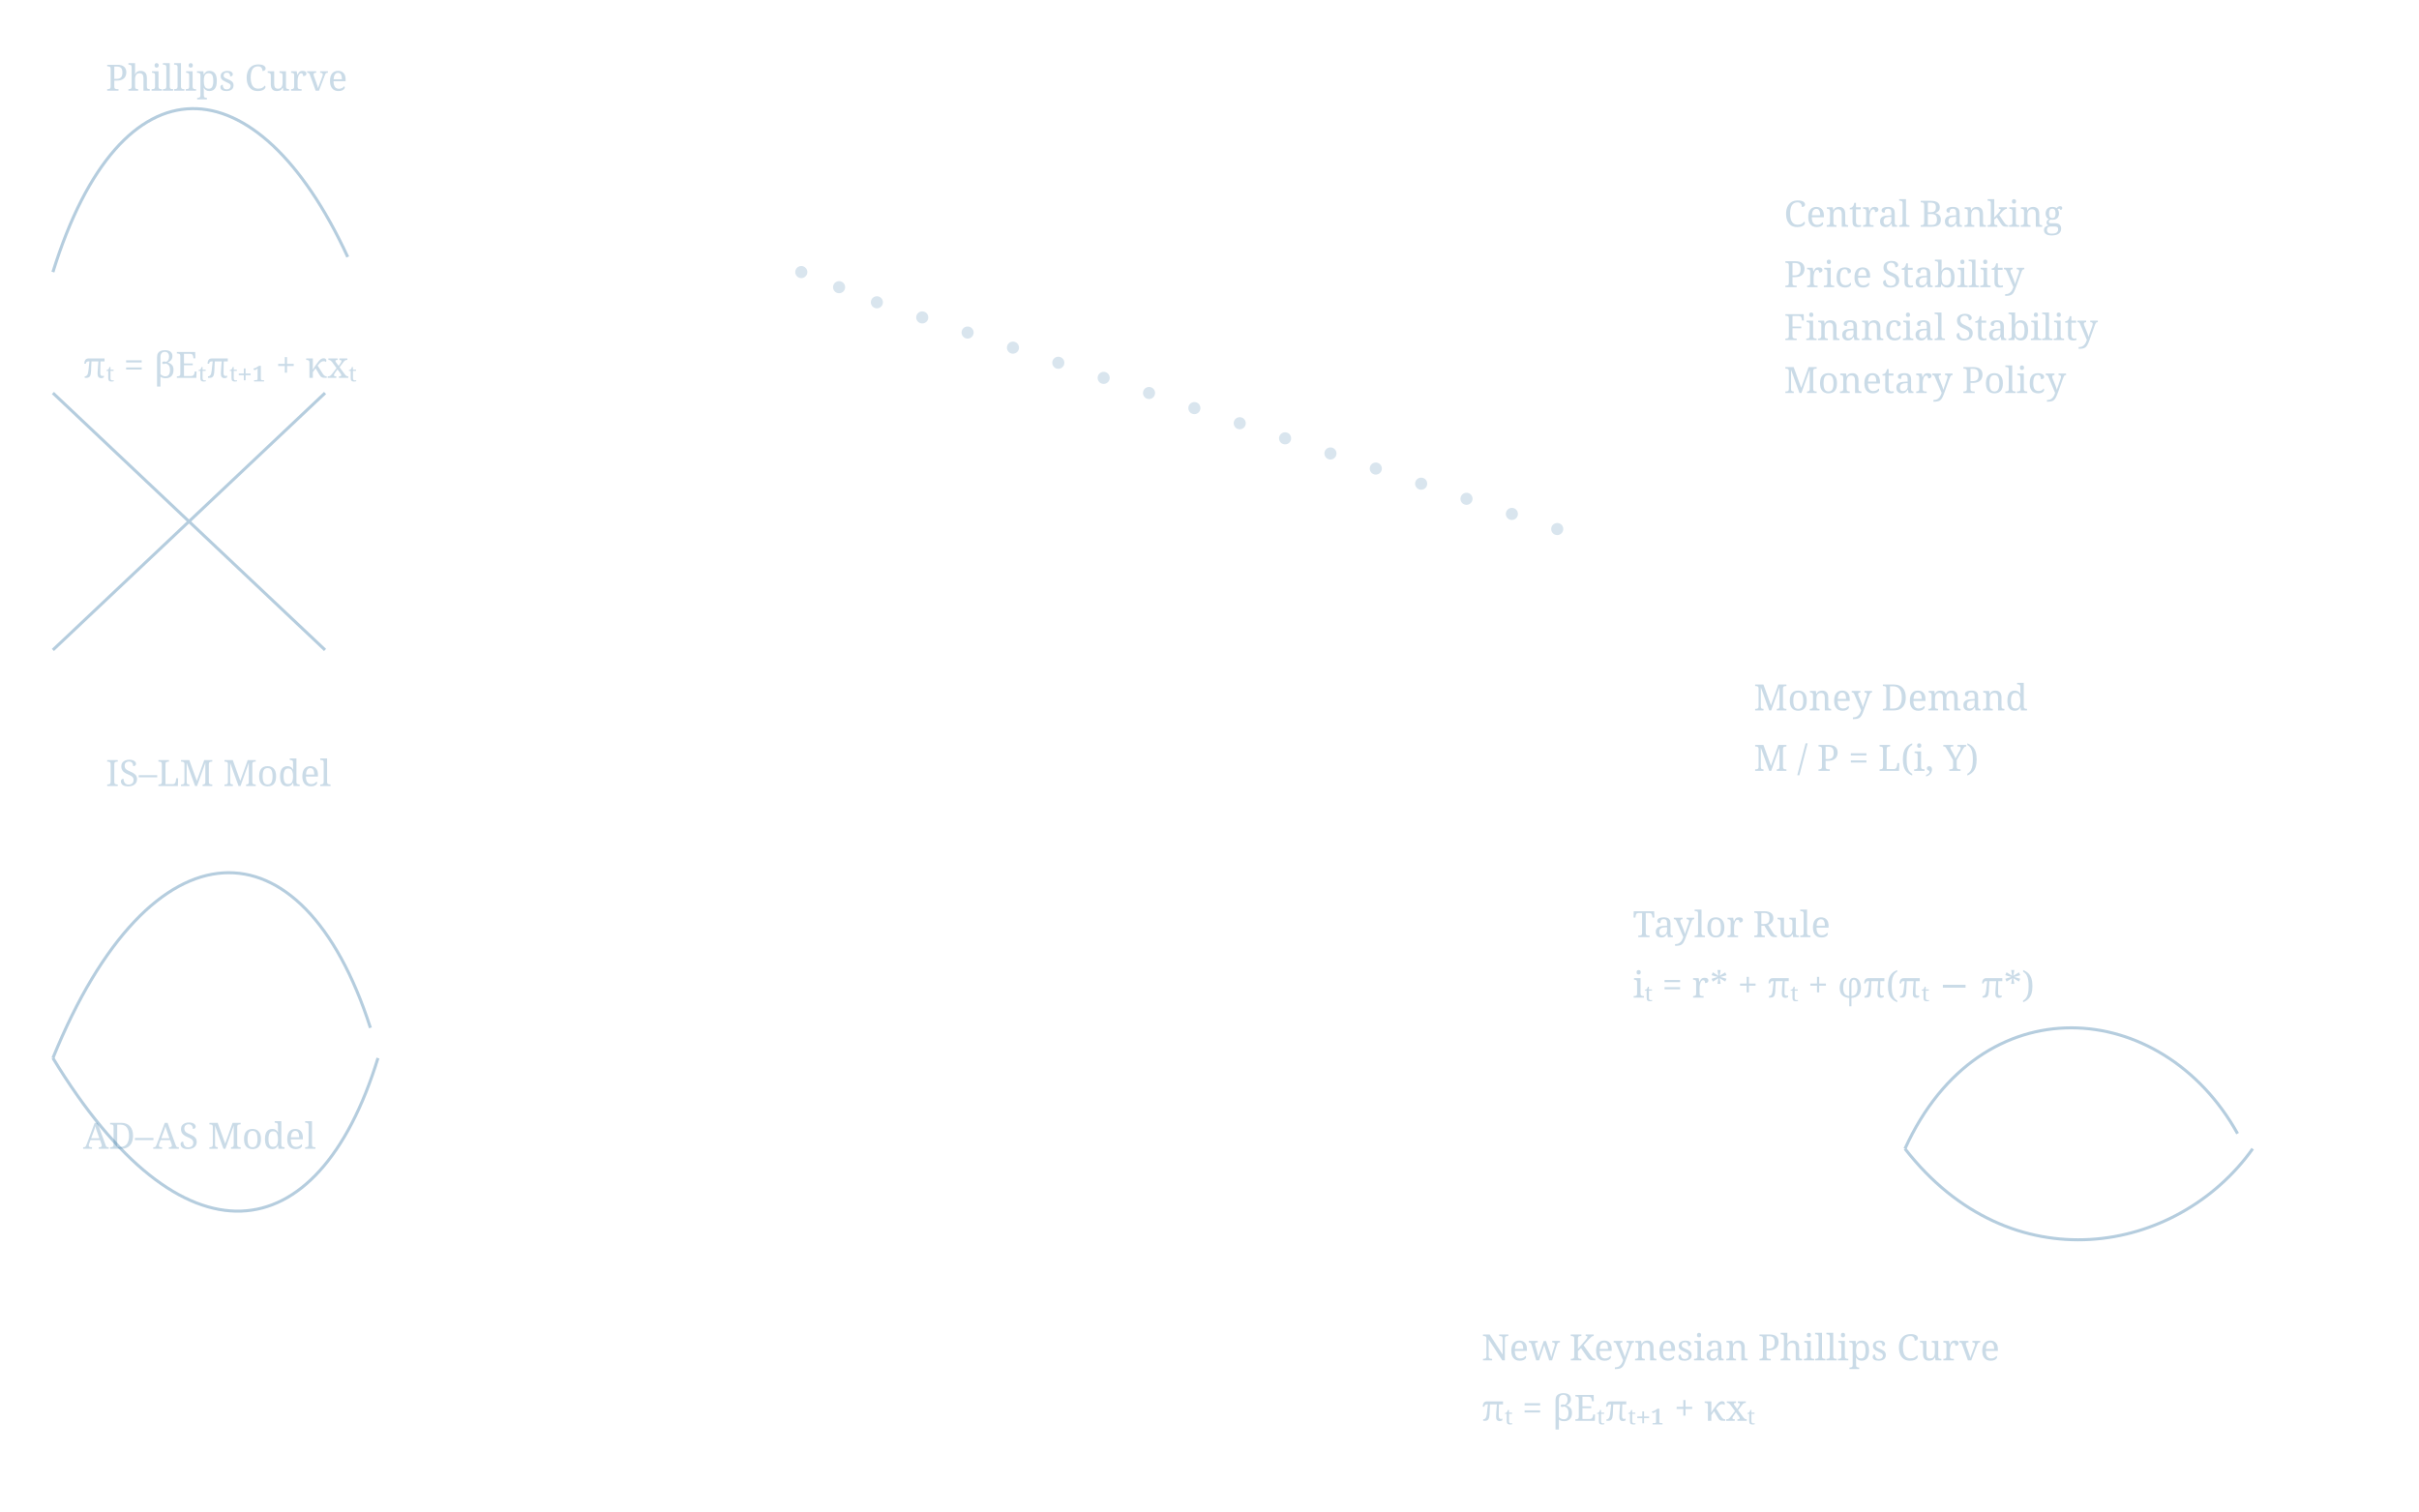
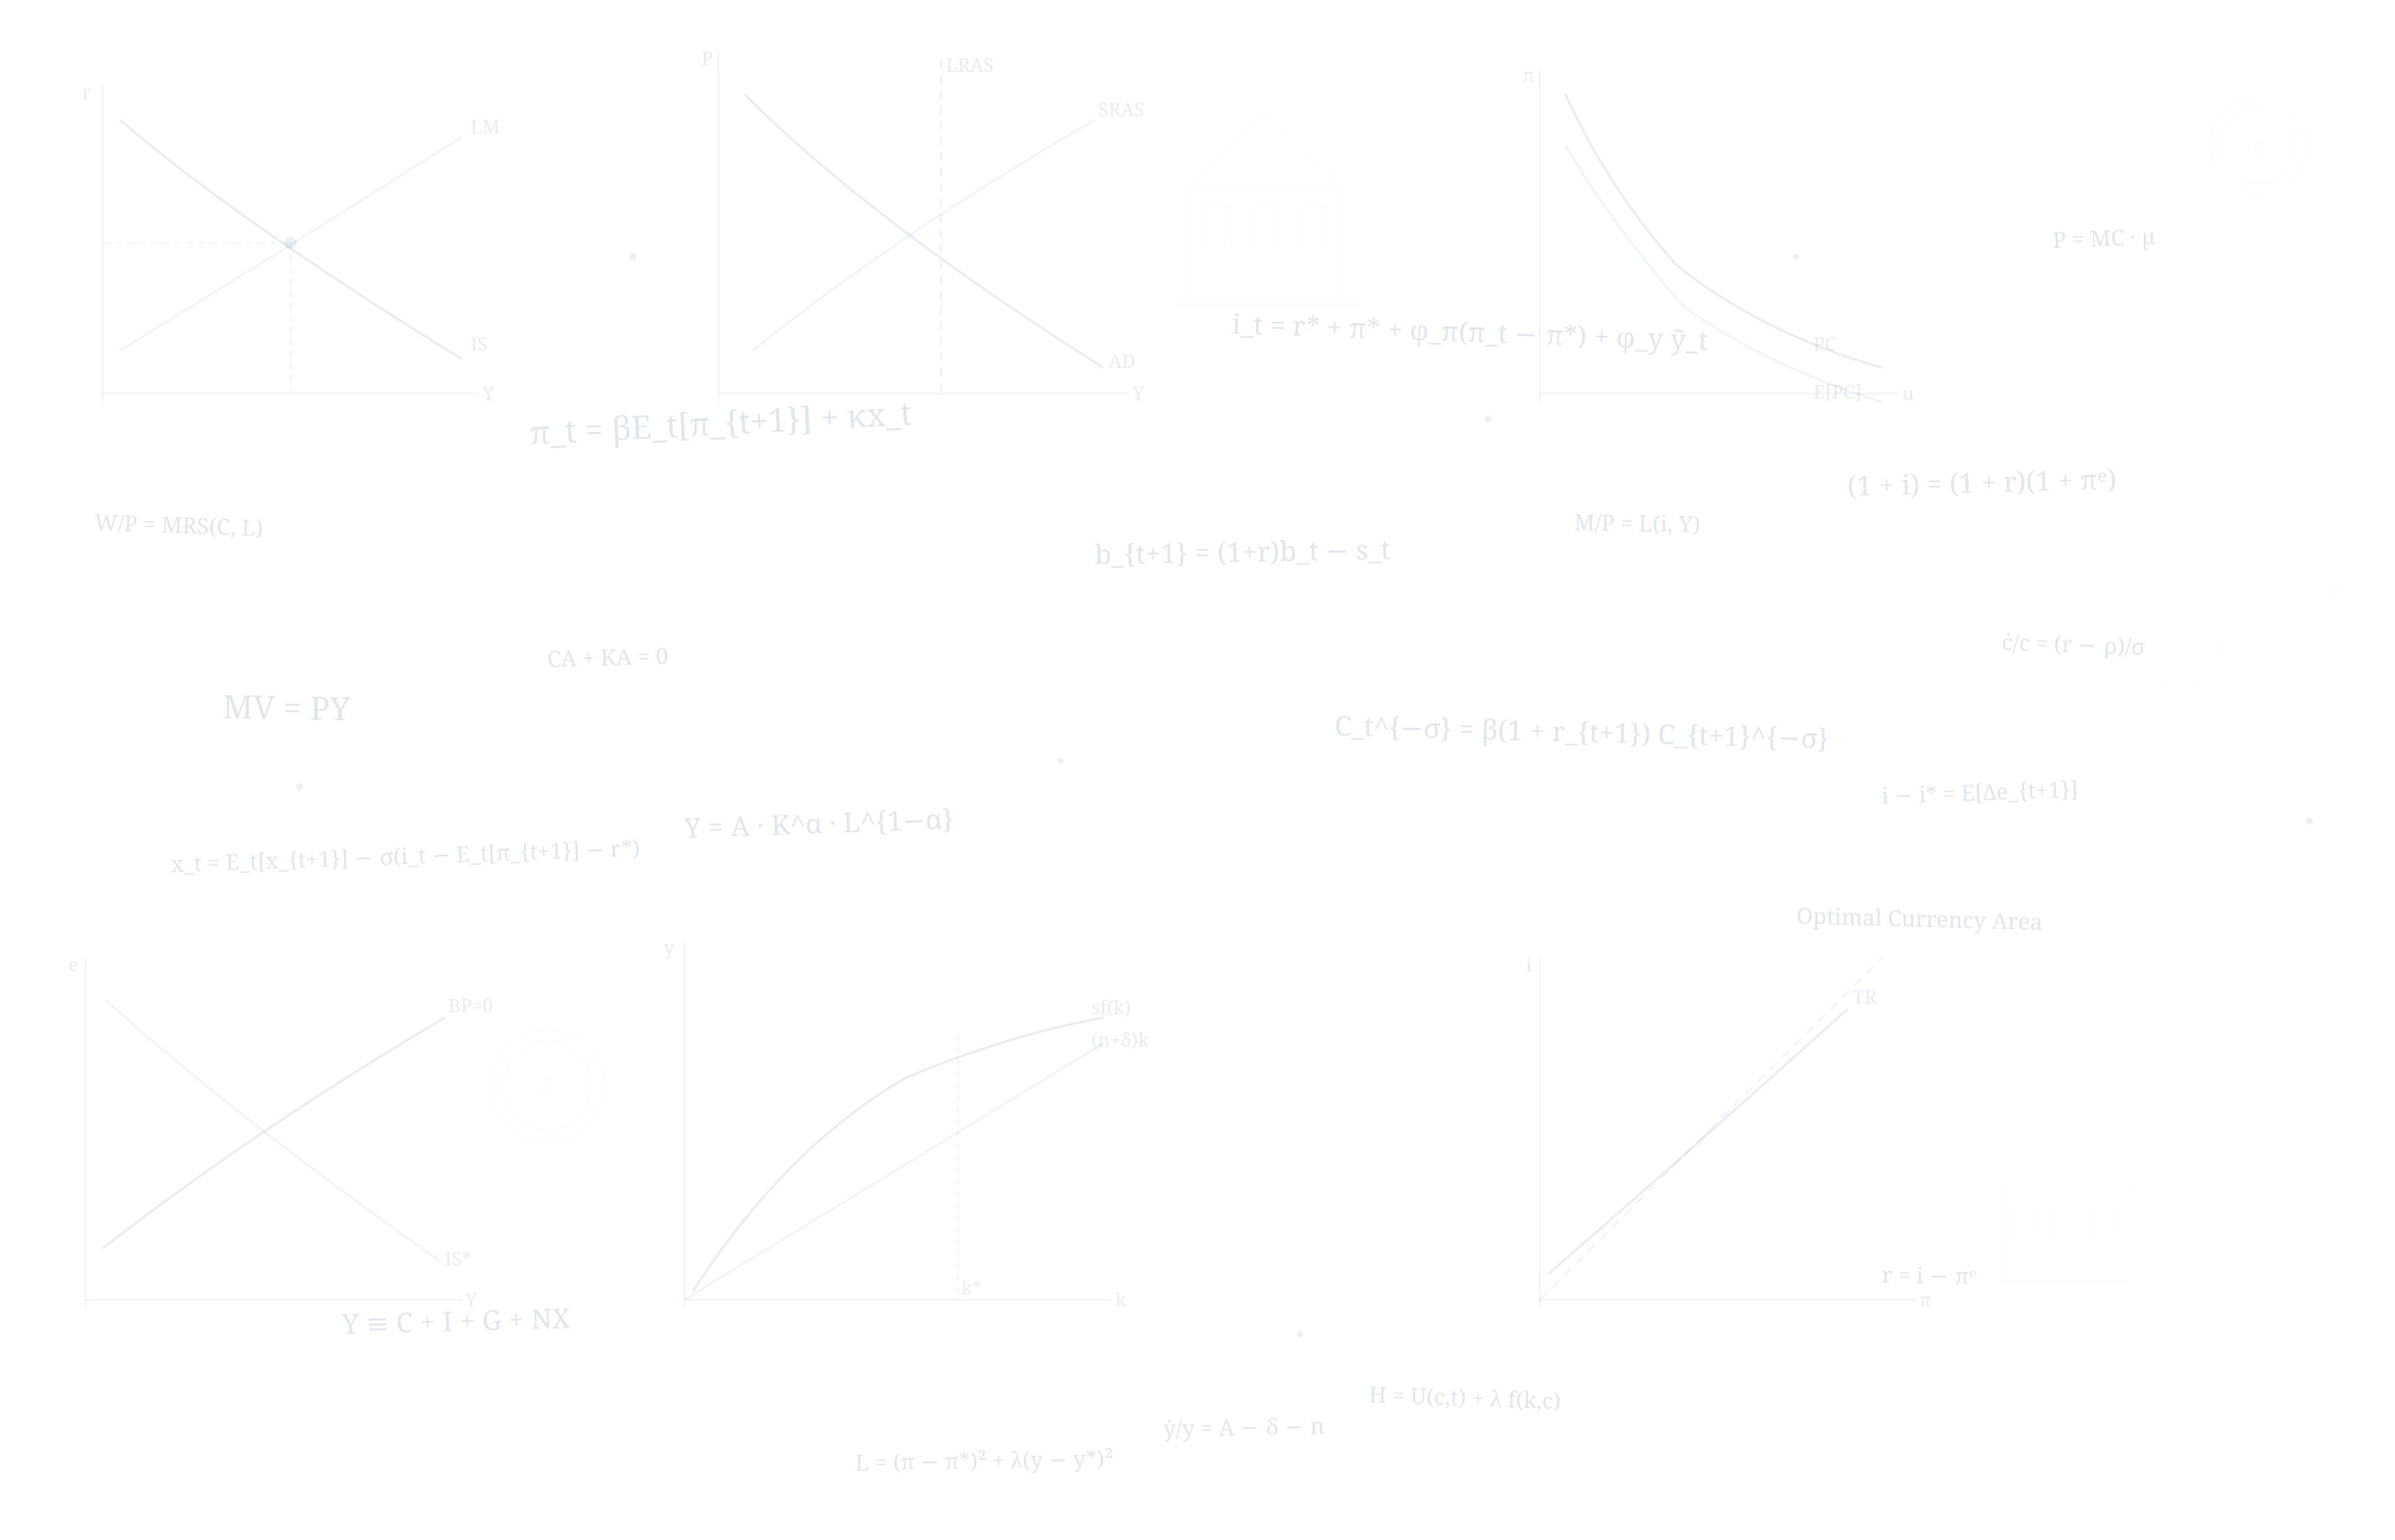
- <svg xmlns="http://www.w3.org/2000/svg" width="1600" height="1000" viewBox="0 0 1600 1000">
-   <rect width="1600" height="1000" fill="none" />
-   <g stroke="#2a6fa1" stroke-width="2" fill="none" opacity="0.35">
-     <path d="M35 180 C80 35, 170 40, 230 170" />
-     <path d="M35 430 L215 260" />
-     <path d="M35 260 L215 430" />
-     <path d="M35 700 C100 540, 200 540, 245 680" />
-     <path d="M35 700 C120 840, 210 830, 250 700" />
-     <path d="M1260 760 C1310 650, 1430 660, 1480 750" />
-     <path d="M1260 760 C1330 850, 1440 830, 1490 760" />
+ <svg xmlns="http://www.w3.org/2000/svg" width="100%" viewBox="0 0 1400 900" role="img">
+   <defs>
+     <style>
+     .eq { font-family: Georgia, serif; fill: #0b3c6f; opacity: 0.13; }
+     .eq-sm { font-size: 13px; }
+     .eq-md { font-size: 16px; }
+     .eq-lg { font-size: 19px; }
+     .curve { fill: none; stroke: #0b3c6f; stroke-width: 1.4; opacity: 0.09; }
+     .curve2 { fill: none; stroke: #2a6fa1; stroke-width: 1.2; opacity: 0.08; }
+     .axis { stroke: #0b3c6f; stroke-width: 0.8; opacity: 0.07; }
+     .axislabel { font-family: Georgia, serif; fill: #0b3c6f; opacity: 0.1; font-size: 11px; }
+     .dot { fill: #0b3c6f; opacity: 0.08; }
+     .icon-stroke { stroke: #0b3c6f; stroke-width: 1.2; fill: none; opacity: 0.09; }
+     .icon-fill { fill: #0b3c6f; opacity: 0.07; }
+   </style>
+   </defs>
+   <g transform="translate(60, 50)">
+     <line x1="0" y1="180" x2="220" y2="180" class="axis" />
+     <line x1="0" y1="0" x2="0" y2="185" class="axis" />
+     <text x="222" y="184" class="axislabel">Y</text>
+     <text x="-12" y="8" class="axislabel">r</text>
+     <path d="M10 20 Q80 80 210 160" class="curve" />
+     <path d="M10 155 Q100 100 210 30" class="curve2" />
+     <text x="215" y="155" class="axislabel">IS</text>
+     <text x="215" y="28" class="axislabel">LM</text>
+     <circle cx="110" cy="92" r="3.5" class="dot" />
+     <line x1="110" y1="92" x2="110" y2="180" stroke="#0b3c6f" stroke-width="0.7" stroke-dasharray="4,3" opacity="0.07" />
+     <line x1="0" y1="92" x2="110" y2="92" stroke="#0b3c6f" stroke-width="0.7" stroke-dasharray="4,3" opacity="0.07" />
  </g>
-   <g fill="#2a6fa1" opacity="0.25" font-family="Georgia" font-size="24">
-     <text x="70" y="60">Phillips Curve</text>
-     <text x="55" y="250">πₜ = βEₜπₜ₊₁ + κxₜ</text>
-     <text x="70" y="520">IS–LM Model</text>
-     <text x="55" y="760">AD–AS Model</text>
-     <text x="1180" y="150">Central Banking</text>
-     <text x="1180" y="190">Price Stability</text>
-     <text x="1180" y="225">Financial Stability</text>
-     <text x="1180" y="260">Monetary Policy</text>
-     <text x="1160" y="470">Money Demand</text>
-     <text x="1160" y="510">M / P = L(i, Y)</text>
-     <text x="1080" y="620">Taylor Rule</text>
-     <text x="1080" y="660">iₜ = r* + πₜ + φπ(πₜ − π*)</text>
-     <text x="980" y="900">New Keynesian Phillips Curve</text>
-     <text x="980" y="940">πₜ = βEₜπₜ₊₁ + κxₜ</text>
+   <g transform="translate(420, 30)">
+     <line x1="0" y1="200" x2="240" y2="200" class="axis" />
+     <line x1="0" y1="0" x2="0" y2="205" class="axis" />
+     <text x="242" y="204" class="axislabel">Y</text>
+     <text x="-10" y="8" class="axislabel">P</text>
+     <path d="M15 25 Q90 100 225 185" class="curve" />
+     <path d="M20 175 Q100 110 220 40" class="curve2" />
+     <line x1="130" y1="5" x2="130" y2="200" stroke="#0b3c6f" stroke-width="1" stroke-dasharray="5,4" opacity="0.08" />
+     <text x="133" y="12" class="axislabel">LRAS</text>
+     <text x="228" y="185" class="axislabel">AD</text>
+     <text x="222" y="38" class="axislabel">SRAS</text>
  </g>
-   <g opacity="0.18" fill="#2a6fa1">
-     <circle cx="530" cy="180" r="4" />
-     <circle cx="555" cy="190" r="4" />
-     <circle cx="580" cy="200" r="4" />
-     <circle cx="610" cy="210" r="4" />
-     <circle cx="640" cy="220" r="4" />
-     <circle cx="670" cy="230" r="4" />
-     <circle cx="700" cy="240" r="4" />
-     <circle cx="730" cy="250" r="4" />
-     <circle cx="760" cy="260" r="4" />
-     <circle cx="790" cy="270" r="4" />
-     <circle cx="820" cy="280" r="4" />
-     <circle cx="850" cy="290" r="4" />
-     <circle cx="880" cy="300" r="4" />
-     <circle cx="910" cy="310" r="4" />
-     <circle cx="940" cy="320" r="4" />
-     <circle cx="970" cy="330" r="4" />
-     <circle cx="1000" cy="340" r="4" />
-     <circle cx="1030" cy="350" r="4" />
+   <g transform="translate(900, 40)">
+     <line x1="0" y1="190" x2="210" y2="190" class="axis" />
+     <line x1="0" y1="0" x2="0" y2="195" class="axis" />
+     <text x="212" y="194" class="axislabel">u</text>
+     <text x="-10" y="8" class="axislabel">π</text>
+     <path d="M15 15 Q40 70 80 115 Q130 155 200 175" class="curve" />
+     <path d="M15 45 Q45 95 85 140 Q135 175 200 195" class="curve2" />
+     <text x="160" y="165" class="axislabel">PC</text>
+     <text x="160" y="193" class="axislabel">E[PC]</text>
  </g>
+   <g transform="translate(50, 560)">
+     <line x1="0" y1="200" x2="220" y2="200" class="axis" />
+     <line x1="0" y1="0" x2="0" y2="205" class="axis" />
+     <text x="222" y="204" class="axislabel">Y</text>
+     <text x="-10" y="8" class="axislabel">e</text>
+     <path d="M10 170 Q100 100 210 35" class="curve" />
+     <path d="M12 25 Q90 95 208 178" class="curve2" />
+     <text x="212" y="32" class="axislabel">BP=0</text>
+     <text x="210" y="180" class="axislabel">IS*</text>
+   </g>
+   <g transform="translate(400, 550)">
+     <line x1="0" y1="210" x2="250" y2="210" class="axis" />
+     <line x1="0" y1="0" x2="0" y2="215" class="axis" />
+     <text x="252" y="214" class="axislabel">k</text>
+     <text x="-12" y="8" class="axislabel">y</text>
+     <path d="M5 205 Q60 120 130 80 Q190 55 245 45" class="curve" />
+     <path d="M0 210 L245 60" class="curve2" />
+     <line x1="160" y1="55" x2="160" y2="210" stroke="#0b3c6f" stroke-width="0.7" stroke-dasharray="4,3" opacity="0.07" />
+     <text x="162" y="207" class="axislabel">k*</text>
+     <text x="238" y="43" class="axislabel">sf(k)</text>
+     <text x="238" y="62" class="axislabel">(n+δ)k</text>
+   </g>
+   <g transform="translate(900, 560)">
+     <line x1="0" y1="200" x2="220" y2="200" class="axis" />
+     <line x1="0" y1="0" x2="0" y2="205" class="axis" />
+     <text x="222" y="204" class="axislabel">π</text>
+     <text x="-8" y="8" class="axislabel">i</text>
+     <line x1="0" y1="200" x2="200" y2="0" stroke="#0b3c6f" stroke-width="0.9" stroke-dasharray="6,4" opacity="0.07" />
+     <path d="M5 185 Q80 120 180 30" class="curve" />
+     <text x="183" y="27" class="axislabel">TR</text>
+   </g>
+   <g transform="translate(1250, 330)" opacity="0.08">
+     <line x1="0" y1="100" x2="120" y2="100" class="axis" />
+     <line x1="0" y1="0" x2="0" y2="103" class="axis" />
+     <polyline points="5,80 20,65 35,70 50,45 65,50 80,30 95,35 115,15" class="curve" style="opacity:0.12" />
+     <circle cx="115" cy="15" r="3" class="dot" />
+   </g>
+   <text x="310" y="260" class="eq eq-lg" transform="rotate(-3, 310, 260)">π_t = βE_t[π_{t+1}] + κx_t</text>
+   <text x="720" y="195" class="eq eq-md" transform="rotate(2, 720, 195)">i_t = r* + π* + φ_π(π_t − π*) + φ_y ỹ_t</text>
+   <text x="1080" y="290" class="eq eq-md" transform="rotate(-1.5, 1080, 290)">(1 + i) = (1 + r)(1 + πᵉ)</text>
+   <text x="130" y="420" class="eq eq-lg" transform="rotate(1, 130, 420)">MV = PY</text>
+   <text x="400" y="490" class="eq eq-md" transform="rotate(-2, 400, 490)">Y = A · K^α · L^{1−α}</text>
+   <text x="780" y="430" class="eq eq-md" transform="rotate(1.5, 780, 430)">C_t^{−σ} = β(1 + r_{t+1}) C_{t+1}^{−σ}</text>
+   <text x="1100" y="470" class="eq eq-sm" transform="rotate(-2, 1100, 470)">i − i* = E[Δe_{t+1}]</text>
+   <text x="55" y="310" class="eq eq-sm" transform="rotate(2, 55, 310)">W/P = MRS(C, L)</text>
+   <text x="640" y="330" class="eq eq-md" transform="rotate(-1, 640, 330)">b_{t+1} = (1+r)b_t − s_t</text>
+   <text x="1170" y="380" class="eq eq-sm" transform="rotate(2, 1170, 380)">ċ/c = (r − ρ)/σ</text>
+   <text x="320" y="390" class="eq eq-sm" transform="rotate(-1.5, 320, 390)">CA + KA = 0</text>
+   <text x="920" y="310" class="eq eq-sm" transform="rotate(1, 920, 310)">M/P = L(i, Y)</text>
+   <text x="100" y="510" class="eq eq-sm" transform="rotate(-2, 100, 510)">x_t = E_t[x_{t+1}] − σ(i_t − E_t[π_{t+1}] − r*)</text>
+   <text x="1050" y="540" class="eq eq-sm" transform="rotate(1.5, 1050, 540)">Optimal Currency Area</text>
+   <text x="500" y="860" class="eq eq-sm" transform="rotate(-1, 500, 860)">L = (π − π*)² + λ(y − y*)²</text>
+   <text x="800" y="820" class="eq eq-sm" transform="rotate(2, 800, 820)">H = U(c,t) + λ f(k,c)</text>
+   <text x="200" y="780" class="eq eq-md" transform="rotate(-1.5, 200, 780)">Y ≡ C + I + G + NX</text>
+   <text x="1100" y="750" class="eq eq-sm" transform="rotate(1, 1100, 750)">r = i − πᵉ</text>
+   <text x="1200" y="145" class="eq eq-sm" transform="rotate(-2, 1200, 145)">P = MC · μ</text>
+   <text x="680" y="840" class="eq eq-sm" transform="rotate(-1, 680, 840)">ẏ/y = A − δ − n</text>
+   <g transform="translate(695, 60)" opacity="0.07">
+     <rect x="0" y="50" width="90" height="65" class="icon-stroke" />
+     <rect x="10" y="60" width="15" height="25" class="icon-stroke" />
+     <rect x="37" y="60" width="15" height="25" class="icon-stroke" />
+     <rect x="65" y="60" width="15" height="25" class="icon-stroke" />
+     <polygon points="45,5 0,50 90,50" class="icon-stroke" />
+     <line x1="0" y1="115" x2="90" y2="115" stroke="#0b3c6f" stroke-width="2" opacity="0.09" />
+     <line x1="-10" y1="118" x2="100" y2="118" stroke="#0b3c6f" stroke-width="2.5" opacity="0.09" />
+     <text x="17" y="135" class="axislabel" style="font-size:9px;">CENTRAL BANK</text>
+   </g>
+   <g transform="translate(1170, 650)" opacity="0.06">
+     <rect x="0" y="45" width="75" height="55" class="icon-stroke" />
+     <rect x="8" y="55" width="12" height="20" class="icon-stroke" />
+     <rect x="31" y="55" width="12" height="20" class="icon-stroke" />
+     <rect x="55" y="55" width="12" height="20" class="icon-stroke" />
+     <polygon points="37,5 0,45 75,45" class="icon-stroke" />
+     <line x1="0" y1="100" x2="75" y2="100" stroke="#0b3c6f" stroke-width="2" opacity="0.09" />
+   </g>
+   <g transform="translate(285, 600)" opacity="0.08">
+     <circle cx="35" cy="35" r="33" class="icon-stroke" />
+     <circle cx="35" cy="35" r="26" class="icon-stroke" />
+     <text x="35" y="40" text-anchor="middle" class="axislabel" style="font-size:14px; font-weight:bold;">$</text>
+   </g>
+   <g transform="translate(1290, 55)" opacity="0.07">
+     <circle cx="30" cy="30" r="28" class="icon-stroke" />
+     <circle cx="30" cy="30" r="22" class="icon-stroke" />
+     <text x="30" y="36" text-anchor="middle" class="axislabel" style="font-size:13px; font-weight:bold;">€</text>
+   </g>
+   <circle cx="370" cy="150" r="2" class="dot" />
+   <circle cx="620" cy="445" r="1.8" class="dot" />
+   <circle cx="870" cy="245" r="2" class="dot" />
+   <circle cx="1050" cy="150" r="1.8" class="dot" />
+   <circle cx="175" cy="460" r="2" class="dot" />
+   <circle cx="1350" cy="480" r="2" class="dot" />
+   <circle cx="760" cy="780" r="1.8" class="dot" />
</svg>
